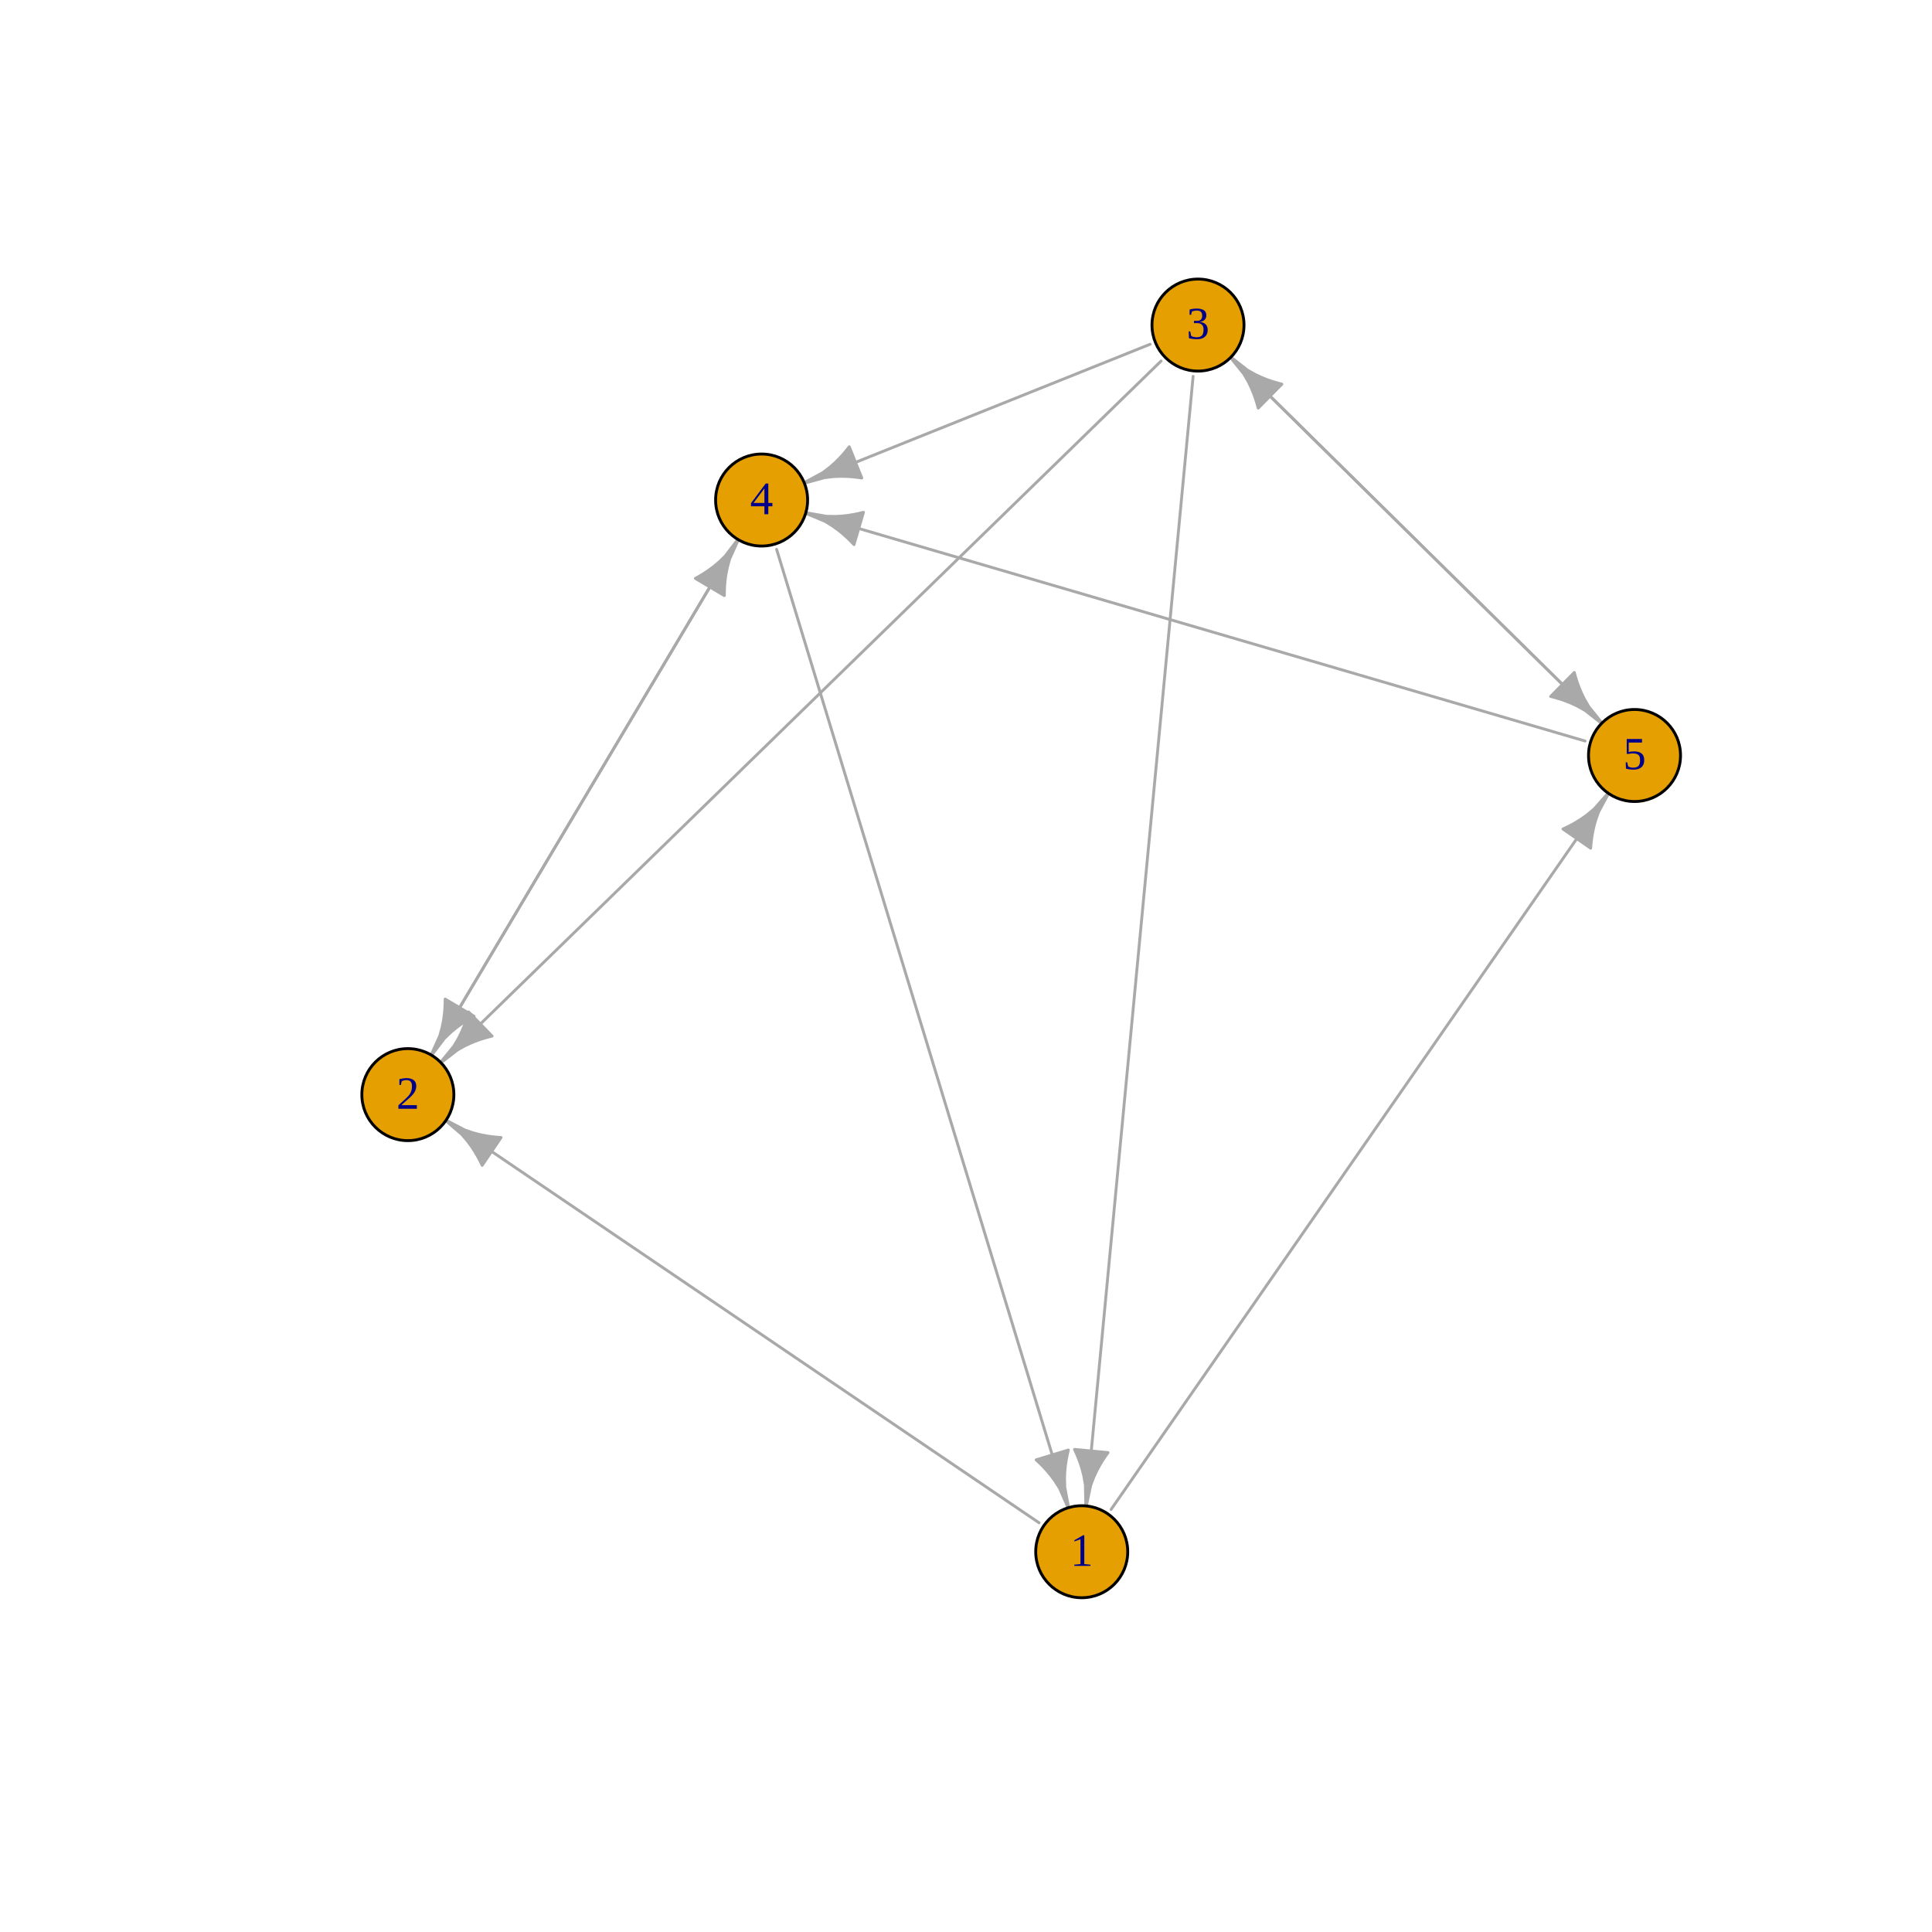
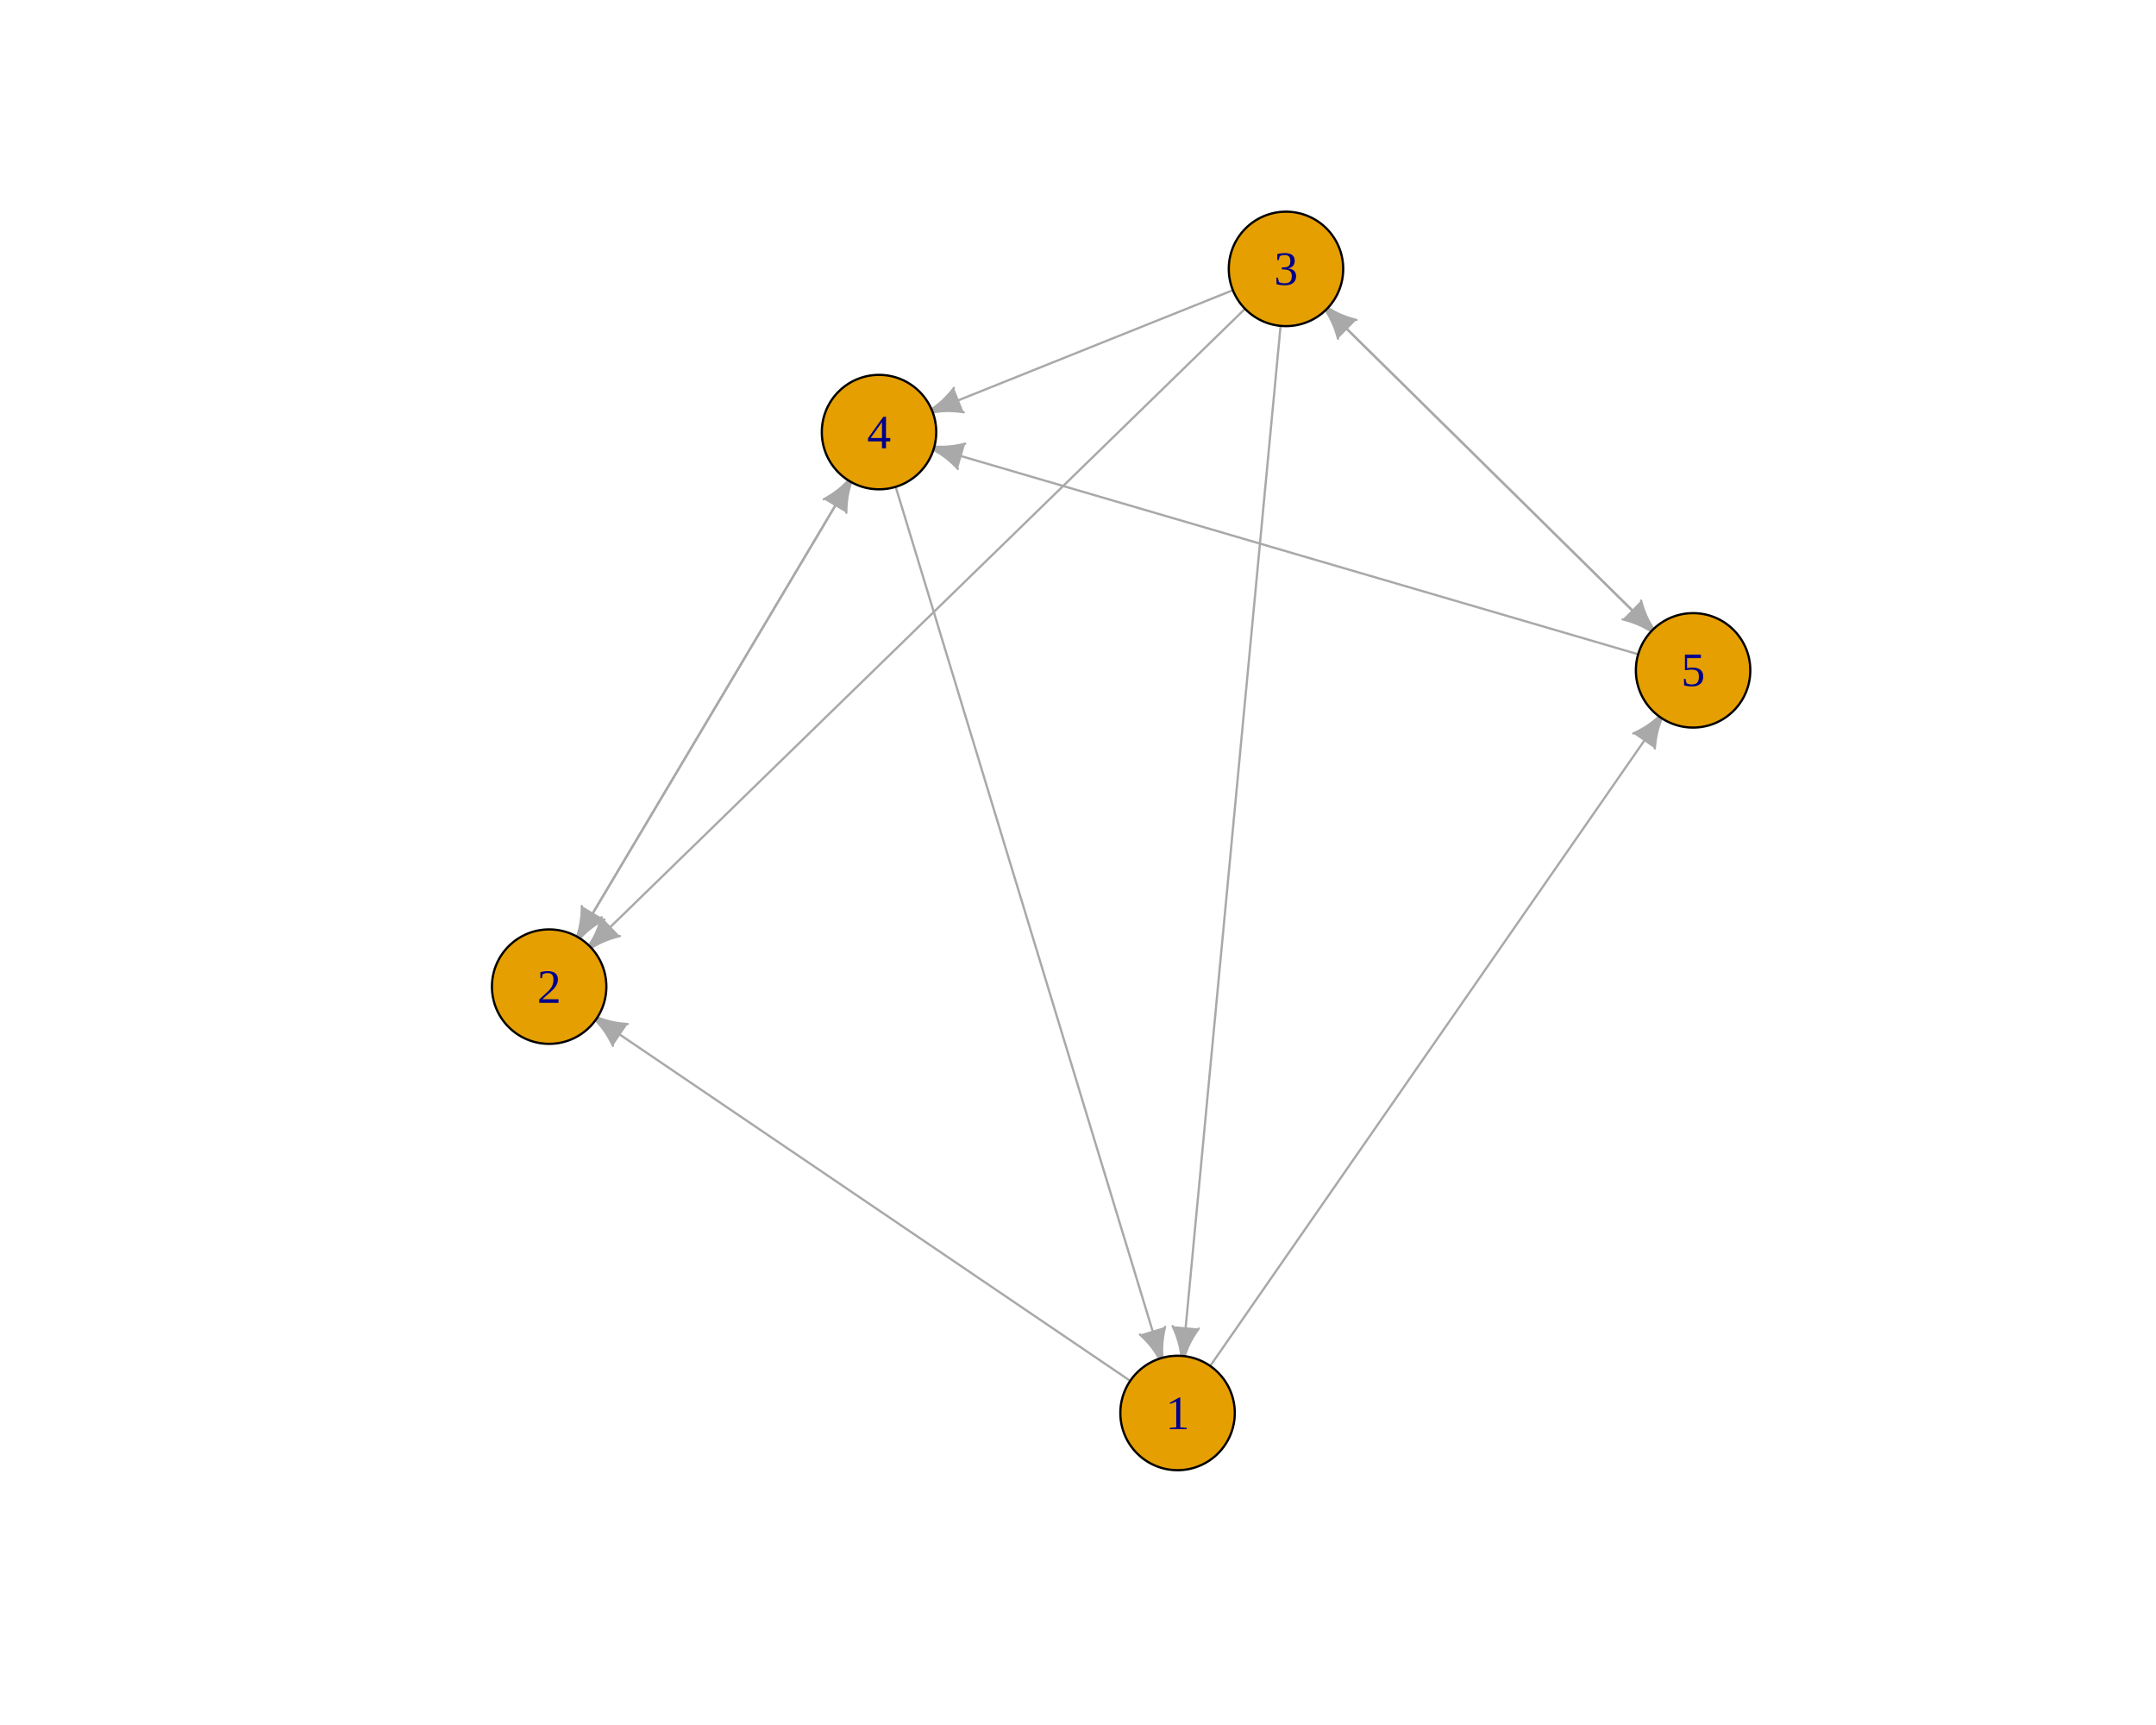
- <svg xmlns="http://www.w3.org/2000/svg" xmlns:xlink="http://www.w3.org/1999/xlink" width="504pt" height="504pt" viewBox="0 0 504 504" version="1.1">
+ <svg xmlns="http://www.w3.org/2000/svg" viewBox="0 0 720.00 576.00">
  <defs>
-     <g>
-       <symbol overflow="visible" id="glyph0-0">
-         <path style="stroke:none;" d="" />
-       </symbol>
-       <symbol overflow="visible" id="glyph0-1">
-         <path style="stroke:none;" d="M 3.672 -0.469 L 5.281 -0.312 L 5.281 0 L 1.062 0 L 1.062 -0.312 L 2.672 -0.469 L 2.672 -6.953 L 1.078 -6.375 L 1.078 -6.688 L 3.375 -8 L 3.672 -8 Z M 3.672 -0.469 " />
-       </symbol>
-       <symbol overflow="visible" id="glyph0-2">
-         <path style="stroke:none;" d="M 5.344 0 L 0.531 0 L 0.531 -0.906 L 1.625 -1.906 C 2.32 -2.508 2.832 -3 3.156 -3.375 C 3.488 -3.758 3.723 -4.148 3.859 -4.547 C 4.004 -4.953 4.078 -5.41 4.078 -5.922 C 4.078 -6.43 3.961 -6.816 3.734 -7.078 C 3.504 -7.348 3.129 -7.484 2.609 -7.484 C 2.398 -7.484 2.188 -7.453 1.969 -7.391 C 1.75 -7.336 1.555 -7.266 1.391 -7.172 L 1.172 -6.219 L 0.797 -6.219 L 0.797 -7.734 C 1.504 -7.91 2.109 -8 2.609 -8 C 3.461 -8 4.102 -7.82 4.531 -7.469 C 4.969 -7.113 5.188 -6.609 5.188 -5.953 C 5.188 -5.516 5.098 -5.098 4.922 -4.703 C 4.754 -4.316 4.492 -3.93 4.141 -3.547 C 3.797 -3.16 3.219 -2.625 2.406 -1.938 C 2.051 -1.633 1.68 -1.305 1.297 -0.953 L 5.344 -0.953 Z M 5.344 0 " />
-       </symbol>
-       <symbol overflow="visible" id="glyph0-3">
-         <path style="stroke:none;" d="M 5.531 -2.406 C 5.531 -1.656 5.285 -1.066 4.797 -0.641 C 4.316 -0.211 3.633 0 2.75 0 C 2.008 0 1.305 -0.086 0.641 -0.266 L 0.578 -2.031 L 0.969 -2.031 L 1.219 -0.859 C 1.375 -0.766 1.594 -0.68 1.875 -0.609 C 2.156 -0.547 2.414 -0.516 2.656 -0.516 C 3.27 -0.516 3.723 -0.664 4.016 -0.969 C 4.305 -1.27 4.453 -1.781 4.453 -2.5 C 4.453 -3.062 4.316 -3.484 4.047 -3.766 C 3.773 -4.055 3.359 -4.203 2.797 -4.203 L 1.953 -4.203 L 1.953 -4.797 L 2.797 -4.797 C 3.234 -4.797 3.555 -4.906 3.766 -5.125 C 3.984 -5.352 4.094 -5.691 4.094 -6.141 C 4.094 -6.609 3.977 -6.945 3.75 -7.156 C 3.52 -7.375 3.156 -7.484 2.656 -7.484 C 2.445 -7.484 2.227 -7.457 2 -7.406 C 1.781 -7.352 1.582 -7.289 1.406 -7.219 L 1.203 -6.375 L 0.812 -6.375 L 0.812 -7.734 C 1.195 -7.848 1.531 -7.922 1.812 -7.953 C 2.094 -7.984 2.375 -8 2.656 -8 C 4.332 -8 5.172 -7.414 5.172 -6.25 C 5.172 -5.75 5.02 -5.352 4.719 -5.062 C 4.426 -4.77 4.004 -4.586 3.453 -4.516 C 4.172 -4.43 4.695 -4.211 5.031 -3.859 C 5.363 -3.504 5.531 -3.02 5.531 -2.406 Z M 5.531 -2.406 " />
-       </symbol>
-       <symbol overflow="visible" id="glyph0-4">
-         <path style="stroke:none;" d="M 4.75 -2.062 L 4.75 0 L 3.734 0 L 3.734 -2.062 L 0.234 -2.062 L 0.234 -2.875 L 4.078 -8 L 4.75 -8 L 4.75 -2.938 L 5.812 -2.938 L 5.812 -2.062 Z M 3.734 -6.688 L 3.703 -6.688 L 0.891 -2.938 L 3.734 -2.938 Z M 3.734 -6.688 " />
-       </symbol>
-       <symbol overflow="visible" id="glyph0-5">
-         <path style="stroke:none;" d="M 2.844 -4.766 C 3.75 -4.766 4.422 -4.578 4.859 -4.203 C 5.305 -3.828 5.531 -3.254 5.531 -2.484 C 5.531 -1.68 5.289 -1.066 4.812 -0.641 C 4.332 -0.211 3.645 0 2.75 0 C 2.008 0 1.348 -0.086 0.766 -0.266 L 0.703 -1.922 L 1.078 -1.922 L 1.344 -0.844 C 1.52 -0.738 1.727 -0.656 1.969 -0.594 C 2.207 -0.539 2.438 -0.516 2.656 -0.516 C 3.27 -0.516 3.723 -0.66 4.016 -0.953 C 4.305 -1.242 4.453 -1.734 4.453 -2.422 C 4.453 -2.898 4.391 -3.266 4.266 -3.516 C 4.141 -3.766 3.941 -3.945 3.672 -4.062 C 3.398 -4.176 3.031 -4.234 2.562 -4.234 C 2.207 -4.234 1.863 -4.191 1.531 -4.109 L 0.969 -4.109 L 0.969 -8 L 4.953 -8 L 4.953 -7.062 L 1.484 -7.062 L 1.484 -4.609 C 1.91 -4.711 2.363 -4.766 2.844 -4.766 Z M 2.844 -4.766 " />
-       </symbol>
-     </g>
+     <style type="text/css">
+     line, polyline, path, rect, circle {
+       fill: none;
+       stroke: #000000;
+       stroke-linecap: round;
+       stroke-linejoin: round;
+       stroke-miterlimit: 10.00;
+     }
+   </style>
  </defs>
-   <g id="surface1">
-     <path style="fill:none;stroke-width:0.75;stroke-linecap:round;stroke-linejoin:round;stroke:rgb(66.275%,66.275%,66.275%);stroke-opacity:1;stroke-miterlimit:10;" d="M 271.066 397.254 L 270.984 397.199 L 270.461 396.844 L 269.148 395.953 L 266.836 394.387 L 263.461 392.098 L 259.105 389.141 L 253.977 385.664 L 248.348 381.844 L 242.496 377.875 L 236.668 373.922 L 231.031 370.098 L 225.703 366.484 L 220.723 363.105 L 216.094 359.965 L 211.781 357.039 L 207.738 354.297 L 203.898 351.691 L 200.195 349.18 L 196.566 346.719 L 194.094 345.043 L 190.504 342.605 L 186.871 340.141 L 183.137 337.609 L 179.238 334.965 L 175.113 332.164 L 170.699 329.172 L 165.953 325.953 L 160.844 322.488 L 155.391 318.789 L 149.652 314.895 L 143.754 310.895 L 137.887 306.914 L 132.312 303.133 L 127.305 299.734 L 123.137 296.906 L 119.98 294.766 L 117.891 293.348 L 116.77 292.586 L 116.371 292.316 L 116.332 292.289 " />
-     <path style="fill:none;stroke-width:0.75;stroke-linecap:round;stroke-linejoin:round;stroke:rgb(66.275%,66.275%,66.275%);stroke-opacity:1;stroke-miterlimit:10;" d="M 289.852 393.762 L 289.902 393.688 L 290.234 393.207 L 291.074 392.004 L 292.57 389.848 L 294.797 386.637 L 297.742 382.395 L 301.309 377.258 L 305.348 371.441 L 309.68 365.199 L 314.141 358.777 L 318.57 352.395 L 322.871 346.199 L 326.969 340.301 L 330.828 334.742 L 334.441 329.535 L 337.824 324.664 L 341.004 320.086 L 344.016 315.746 L 346.902 311.59 L 349.703 307.555 L 352.457 303.59 L 354.43 300.746 L 357.16 296.812 L 359.918 292.844 L 362.73 288.789 L 365.648 284.59 L 368.703 280.188 L 371.941 275.527 L 375.391 270.555 L 379.078 265.242 L 383.016 259.574 L 387.188 253.562 L 391.551 247.277 L 396.031 240.828 L 400.5 234.387 L 404.812 228.176 L 408.793 222.445 L 412.262 217.449 L 415.082 213.387 L 417.172 210.375 L 418.539 208.406 L 419.27 207.355 L 419.527 206.98 L 419.555 206.941 " />
-     <path style="fill:none;stroke-width:0.75;stroke-linecap:round;stroke-linejoin:round;stroke:rgb(66.275%,66.275%,66.275%);stroke-opacity:1;stroke-miterlimit:10;" d="M 113.273 274.004 L 113.324 273.91 L 113.68 273.32 L 114.547 271.859 L 116.051 269.328 L 118.203 265.711 L 120.906 261.172 L 123.984 255.992 L 127.254 250.5 L 130.543 244.977 L 133.719 239.637 L 136.707 234.613 L 139.48 229.949 L 142.039 225.648 L 144.41 221.664 L 146.633 217.93 L 148.746 214.371 L 150.801 210.922 L 152.664 207.793 L 154.684 204.398 L 156.734 200.949 L 158.852 197.387 L 161.086 193.633 L 163.477 189.617 L 166.059 185.277 L 168.859 180.57 L 171.879 175.496 L 175.086 170.105 L 178.402 164.527 L 181.699 158.984 L 184.809 153.758 L 187.535 149.18 L 189.711 145.523 L 191.234 142.957 L 192.121 141.469 L 192.484 140.859 L 192.543 140.758 " />
-     <path style="fill:none;stroke-width:0.75;stroke-linecap:round;stroke-linejoin:round;stroke:rgb(66.275%,66.275%,66.275%);stroke-opacity:1;stroke-miterlimit:10;" d="M 311.254 98.18 L 311.246 98.258 L 311.195 98.773 L 311.07 100.09 L 310.844 102.473 L 310.504 106.094 L 310.035 111 L 309.457 117.133 L 308.773 124.32 L 308.016 132.332 L 307.203 140.895 L 306.363 149.742 L 305.523 158.633 L 304.695 167.371 L 303.891 175.82 L 303.129 183.891 L 302.402 191.539 L 301.719 198.762 L 301.07 205.574 L 300.461 212.016 L 299.879 218.145 L 299.324 224.016 L 298.785 229.695 L 298.258 235.246 L 297.742 240.723 L 297.332 245.039 L 296.816 250.477 L 296.297 255.949 L 295.77 261.516 L 295.227 267.223 L 294.668 273.145 L 294.082 279.336 L 293.461 285.859 L 292.809 292.762 L 292.113 300.082 L 291.379 307.836 L 290.605 316.008 L 289.793 324.551 L 288.957 333.367 L 288.109 342.305 L 287.27 351.168 L 286.461 359.707 L 285.707 367.648 L 285.039 374.73 L 284.469 380.723 L 284.02 385.473 L 283.691 388.93 L 283.48 391.168 L 283.367 392.363 L 283.324 392.801 L 283.32 392.855 " />
-     <path style="fill:none;stroke-width:0.75;stroke-linecap:round;stroke-linejoin:round;stroke:rgb(66.275%,66.275%,66.275%);stroke-opacity:1;stroke-miterlimit:10;" d="M 302.891 94.176 L 302.832 94.234 L 302.441 94.617 L 301.449 95.586 L 299.656 97.328 L 296.961 99.957 L 293.344 103.477 L 288.883 107.82 L 283.734 112.836 L 278.09 118.336 L 272.156 124.113 L 266.129 129.98 L 260.172 135.785 L 254.402 141.402 L 248.895 146.77 L 243.688 151.84 L 238.789 156.613 L 234.184 161.098 L 229.84 165.328 L 225.719 169.34 L 221.773 173.184 L 217.953 176.902 L 214.219 180.543 L 210.52 184.148 L 209.289 185.344 L 205.605 188.93 L 201.895 192.547 L 198.113 196.23 L 194.215 200.023 L 190.16 203.977 L 185.891 208.133 L 181.371 212.531 L 176.566 217.215 L 171.453 222.195 L 166.027 227.477 L 160.324 233.035 L 154.395 238.809 L 148.348 244.699 L 142.324 250.566 L 136.508 256.23 L 131.109 261.488 L 126.328 266.145 L 122.336 270.031 L 119.25 273.039 L 117.086 275.145 L 115.777 276.422 L 115.164 277.02 L 115 277.176 L 114.996 277.18 " />
-     <path style="fill:none;stroke-width:0.75;stroke-linecap:round;stroke-linejoin:round;stroke:rgb(66.275%,66.275%,66.275%);stroke-opacity:1;stroke-miterlimit:10;" d="M 300.047 89.801 L 299.922 89.852 L 299.148 90.16 L 297.305 90.898 L 294.289 92.109 L 290.301 93.711 L 285.734 95.539 L 281.012 97.434 L 276.461 99.258 L 272.25 100.945 L 268.43 102.477 L 264.973 103.867 L 261.785 105.141 L 258.777 106.348 L 255.848 107.523 L 255.375 107.711 L 252.473 108.875 L 249.492 110.07 L 246.348 111.332 L 242.93 112.703 L 239.156 114.215 L 234.984 115.887 L 230.441 117.711 L 225.668 119.625 L 220.957 121.516 L 216.711 123.215 L 213.352 124.562 L 211.145 125.449 L 210.078 125.875 L 209.82 125.98 L 209.816 125.98 " />
-     <path style="fill:none;stroke-width:0.75;stroke-linecap:round;stroke-linejoin:round;stroke:rgb(66.275%,66.275%,66.275%);stroke-opacity:1;stroke-miterlimit:10;" d="M 322.09 94.234 L 322.172 94.316 L 322.691 94.828 L 323.965 96.082 L 326.137 98.227 L 329.184 101.23 L 332.914 104.906 L 337.055 108.988 L 341.324 113.203 L 345.508 117.328 L 349.461 121.223 L 353.121 124.832 L 356.477 128.141 L 359.57 131.191 L 362.449 134.031 L 365.188 136.73 L 367.844 139.348 L 369.633 141.109 L 372.25 143.695 L 374.918 146.324 L 377.691 149.059 L 380.633 151.961 L 383.812 155.094 L 387.277 158.508 L 391.047 162.227 L 395.109 166.23 L 399.375 170.438 L 403.684 174.688 L 407.797 178.742 L 411.426 182.32 L 414.316 185.172 L 416.309 187.133 L 417.41 188.223 L 417.812 188.617 L 417.855 188.66 " />
-     <path style="fill:none;stroke-width:0.75;stroke-linecap:round;stroke-linejoin:round;stroke:rgb(66.275%,66.275%,66.275%);stroke-opacity:1;stroke-miterlimit:10;" d="M 202.594 143.305 L 202.617 143.383 L 202.777 143.906 L 203.18 145.234 L 203.91 147.629 L 205.008 151.234 L 206.477 156.066 L 208.289 162.023 L 210.383 168.898 L 212.676 176.434 L 215.086 184.348 L 217.531 192.379 L 219.945 200.316 L 222.285 208 L 224.516 215.332 L 226.625 222.262 L 228.609 228.781 L 230.477 234.91 L 232.234 240.691 L 233.906 246.176 L 235.504 251.426 L 237.051 256.512 L 238.566 261.492 L 240.066 266.422 L 240.504 267.852 L 241.996 272.762 L 243.504 277.711 L 245.039 282.75 L 246.617 287.945 L 248.266 293.355 L 250 299.047 L 251.832 305.074 L 253.785 311.488 L 255.863 318.312 L 258.062 325.547 L 260.383 333.16 L 262.789 341.07 L 265.242 349.133 L 267.688 357.16 L 270.043 364.898 L 272.227 372.078 L 274.16 378.422 L 275.766 383.703 L 277.008 387.781 L 277.871 390.621 L 278.391 392.328 L 278.633 393.117 L 278.691 393.316 L 278.691 393.32 " />
-     <path style="fill:none;stroke-width:0.75;stroke-linecap:round;stroke-linejoin:round;stroke:rgb(66.275%,66.275%,66.275%);stroke-opacity:1;stroke-miterlimit:10;" d="M 191.809 141.996 L 191.754 142.086 L 191.402 142.68 L 190.531 144.141 L 189.027 146.672 L 186.875 150.289 L 184.172 154.828 L 181.094 160.004 L 177.824 165.5 L 174.539 171.023 L 171.363 176.363 L 168.371 181.387 L 165.598 186.047 L 163.039 190.352 L 160.668 194.336 L 158.445 198.07 L 156.332 201.625 L 154.277 205.078 L 152.418 208.207 L 150.398 211.602 L 148.348 215.047 L 146.227 218.613 L 143.992 222.363 L 141.605 226.379 L 139.02 230.723 L 136.223 235.43 L 133.203 240.504 L 129.996 245.895 L 126.676 251.469 L 123.379 257.016 L 120.27 262.238 L 117.543 266.82 L 115.371 270.477 L 113.844 273.043 L 112.957 274.531 L 112.594 275.141 L 112.535 275.242 " />
-     <path style="fill:none;stroke-width:0.75;stroke-linecap:round;stroke-linejoin:round;stroke:rgb(66.275%,66.275%,66.275%);stroke-opacity:1;stroke-miterlimit:10;" d="M 416.828 187.648 L 416.75 187.57 L 416.23 187.055 L 414.957 185.801 L 412.781 183.656 L 409.738 180.656 L 406.008 176.977 L 401.867 172.895 L 397.594 168.684 L 393.41 164.559 L 389.457 160.66 L 385.801 157.055 L 382.441 153.742 L 379.352 150.695 L 376.469 147.855 L 373.734 145.156 L 371.078 142.535 L 369.289 140.773 L 366.668 138.191 L 364 135.559 L 361.23 132.828 L 358.285 129.926 L 355.109 126.789 L 351.645 123.375 L 347.875 119.656 L 343.812 115.652 L 339.547 111.445 L 335.234 107.199 L 331.125 103.145 L 327.492 99.562 L 324.602 96.715 L 322.613 94.75 L 321.508 93.664 L 321.105 93.266 L 321.066 93.227 " />
-     <path style="fill:none;stroke-width:0.75;stroke-linecap:round;stroke-linejoin:round;stroke:rgb(66.275%,66.275%,66.275%);stroke-opacity:1;stroke-miterlimit:10;" d="M 413.5 193.309 L 413.414 193.285 L 412.836 193.113 L 411.387 192.691 L 408.809 191.938 L 404.996 190.82 L 399.996 189.359 L 394.004 187.605 L 387.285 185.637 L 380.16 183.551 L 372.91 181.434 L 365.777 179.344 L 358.922 177.34 L 352.441 175.441 L 346.371 173.664 L 340.703 172.008 L 335.402 170.457 L 330.41 168.996 L 325.656 167.602 L 321.07 166.262 L 316.582 164.949 L 312.309 163.699 L 307.875 162.402 L 303.398 161.09 L 298.812 159.746 L 294.051 158.355 L 289.043 156.891 L 283.723 155.332 L 278.031 153.668 L 271.93 151.883 L 265.414 149.973 L 258.52 147.957 L 251.34 145.855 L 244.043 143.723 L 236.863 141.621 L 230.086 139.637 L 224.023 137.863 L 218.953 136.379 L 215.066 135.242 L 212.422 134.469 L 210.914 134.027 L 210.301 133.848 L 210.195 133.816 " />
-     <path style="fill-rule:nonzero;fill:rgb(66.275%,66.275%,66.275%);fill-opacity:1;stroke-width:0.75;stroke-linecap:round;stroke-linejoin:round;stroke:rgb(66.275%,66.275%,66.275%);stroke-opacity:1;stroke-miterlimit:10;" d="M 130.715 296.738 L 129.484 296.652 L 128.176 296.508 L 126.766 296.297 L 125.211 295.992 L 123.434 295.531 L 121.223 294.773 L 116.371 292.23 L 116.289 292.352 L 120.449 295.914 L 121.969 297.691 L 123.051 299.176 L 123.914 300.504 L 124.629 301.734 L 125.246 302.898 L 125.781 304.008 Z M 130.715 296.738 " />
-     <path style="fill-rule:nonzero;fill:rgb(66.275%,66.275%,66.275%);fill-opacity:1;stroke-width:0.75;stroke-linecap:round;stroke-linejoin:round;stroke:rgb(66.275%,66.275%,66.275%);stroke-opacity:1;stroke-miterlimit:10;" d="M 414.953 221.273 L 415.055 220.047 L 415.211 218.738 L 415.434 217.332 L 415.762 215.781 L 416.238 214.008 L 417.02 211.805 L 419.617 206.984 L 419.496 206.902 L 415.887 211.02 L 414.094 212.52 L 412.602 213.59 L 411.262 214.434 L 410.023 215.137 L 408.852 215.738 L 407.734 216.266 Z M 414.953 221.273 " />
-     <path style="fill-rule:nonzero;fill:rgb(66.275%,66.275%,66.275%);fill-opacity:1;stroke-width:0.75;stroke-linecap:round;stroke-linejoin:round;stroke:rgb(66.275%,66.275%,66.275%);stroke-opacity:1;stroke-miterlimit:10;" d="M 188.957 155.379 L 188.973 154.145 L 189.035 152.832 L 189.16 151.414 L 189.375 149.844 L 189.73 148.043 L 190.352 145.789 L 192.605 140.797 L 192.48 140.723 L 189.168 145.082 L 187.484 146.707 L 186.07 147.875 L 184.793 148.816 L 183.605 149.602 L 182.484 150.285 L 181.406 150.887 Z M 188.957 155.379 " />
-     <path style="fill-rule:nonzero;fill:rgb(66.275%,66.275%,66.275%);fill-opacity:1;stroke-width:0.75;stroke-linecap:round;stroke-linejoin:round;stroke:rgb(66.275%,66.275%,66.275%);stroke-opacity:1;stroke-miterlimit:10;" d="M 280.305 378.102 L 280.82 379.227 L 281.324 380.441 L 281.816 381.777 L 282.293 383.285 L 282.746 385.066 L 283.148 387.371 L 283.25 392.848 L 283.391 392.859 L 284.52 387.5 L 285.348 385.312 L 286.125 383.648 L 286.875 382.258 L 287.613 381.035 L 288.336 379.938 L 289.051 378.934 Z M 280.305 378.102 " />
-     <path style="fill-rule:nonzero;fill:rgb(66.275%,66.275%,66.275%);fill-opacity:1;stroke-width:0.75;stroke-linecap:round;stroke-linejoin:round;stroke:rgb(66.275%,66.275%,66.275%);stroke-opacity:1;stroke-miterlimit:10;" d="M 122.246 263.988 L 121.914 265.176 L 121.512 266.426 L 121.023 267.766 L 120.406 269.227 L 119.598 270.875 L 118.414 272.891 L 114.945 277.129 L 115.047 277.234 L 119.375 273.879 L 121.422 272.746 L 123.09 271.98 L 124.566 271.406 L 125.918 270.953 L 127.18 270.582 L 128.375 270.281 Z M 122.246 263.988 " />
-     <path style="fill-rule:nonzero;fill:rgb(66.275%,66.275%,66.275%);fill-opacity:1;stroke-width:0.75;stroke-linecap:round;stroke-linejoin:round;stroke:rgb(66.275%,66.275%,66.275%);stroke-opacity:1;stroke-miterlimit:10;" d="M 221.547 116.543 L 220.785 117.516 L 219.938 118.52 L 218.977 119.57 L 217.852 120.688 L 216.477 121.902 L 214.613 123.316 L 209.789 125.914 L 209.844 126.047 L 215.125 124.594 L 217.449 124.328 L 219.281 124.258 L 220.867 124.285 L 222.289 124.383 L 223.598 124.523 L 224.816 124.699 Z M 221.547 116.543 " />
-     <path style="fill-rule:nonzero;fill:rgb(66.275%,66.275%,66.275%);fill-opacity:1;stroke-width:0.75;stroke-linecap:round;stroke-linejoin:round;stroke:rgb(66.275%,66.275%,66.275%);stroke-opacity:1;stroke-miterlimit:10;" d="M 404.516 181.676 L 405.711 181.988 L 406.973 182.363 L 408.32 182.824 L 409.793 183.41 L 411.457 184.184 L 413.496 185.328 L 417.805 188.711 L 417.906 188.609 L 414.465 184.348 L 413.293 182.324 L 412.492 180.672 L 411.887 179.207 L 411.406 177.867 L 411.012 176.609 L 410.684 175.422 Z M 404.516 181.676 " />
-     <path style="fill-rule:nonzero;fill:rgb(66.275%,66.275%,66.275%);fill-opacity:1;stroke-width:0.75;stroke-linecap:round;stroke-linejoin:round;stroke:rgb(66.275%,66.275%,66.275%);stroke-opacity:1;stroke-miterlimit:10;" d="M 270.297 380.824 L 271.199 381.664 L 272.129 382.598 L 273.094 383.645 L 274.109 384.863 L 275.203 386.336 L 276.449 388.312 L 278.625 393.34 L 278.762 393.301 L 277.766 387.914 L 277.703 385.574 L 277.789 383.742 L 277.953 382.168 L 278.172 380.758 L 278.422 379.465 L 278.703 378.266 Z M 270.297 380.824 " />
-     <path style="fill-rule:nonzero;fill:rgb(66.275%,66.275%,66.275%);fill-opacity:1;stroke-width:0.75;stroke-linecap:round;stroke-linejoin:round;stroke:rgb(66.275%,66.275%,66.275%);stroke-opacity:1;stroke-miterlimit:10;" d="M 116.125 260.621 L 116.109 261.852 L 116.043 263.168 L 115.918 264.586 L 115.703 266.156 L 115.348 267.957 L 114.727 270.211 L 112.473 275.203 L 112.598 275.277 L 115.91 270.914 L 117.594 269.293 L 119.008 268.121 L 120.285 267.184 L 121.473 266.395 L 122.598 265.715 L 123.672 265.109 Z M 116.125 260.621 " />
-     <path style="fill-rule:nonzero;fill:rgb(66.275%,66.275%,66.275%);fill-opacity:1;stroke-width:0.75;stroke-linecap:round;stroke-linejoin:round;stroke:rgb(66.275%,66.275%,66.275%);stroke-opacity:1;stroke-miterlimit:10;" d="M 334.402 100.207 L 333.207 99.898 L 331.949 99.52 L 330.602 99.059 L 329.129 98.473 L 327.465 97.699 L 325.426 96.555 L 321.117 93.176 L 321.016 93.277 L 324.457 97.539 L 325.629 99.559 L 326.426 101.215 L 327.031 102.676 L 327.516 104.02 L 327.906 105.273 L 328.234 106.465 Z M 334.402 100.207 " />
-     <path style="fill-rule:nonzero;fill:rgb(66.275%,66.275%,66.275%);fill-opacity:1;stroke-width:0.75;stroke-linecap:round;stroke-linejoin:round;stroke:rgb(66.275%,66.275%,66.275%);stroke-opacity:1;stroke-miterlimit:10;" d="M 225.25 133.645 L 224.051 133.938 L 222.762 134.203 L 221.355 134.434 L 219.785 134.617 L 217.949 134.723 L 215.613 134.684 L 210.215 133.746 L 210.176 133.887 L 215.227 136.008 L 217.215 137.23 L 218.703 138.309 L 219.93 139.312 L 220.988 140.266 L 221.93 141.184 L 222.781 142.074 Z M 225.25 133.645 " />
-     <path style="fill-rule:nonzero;fill:rgb(90.196%,62.353%,0%);fill-opacity:1;stroke-width:0.75;stroke-linecap:round;stroke-linejoin:round;stroke:rgb(0%,0%,0%);stroke-opacity:1;stroke-miterlimit:10;" d="M 294.188 404.801 C 294.188 411.426 288.816 416.801 282.188 416.801 C 275.559 416.801 270.188 411.426 270.188 404.801 C 270.188 398.172 275.559 392.801 282.188 392.801 C 288.816 392.801 294.188 398.172 294.188 404.801 " />
-     <path style="fill-rule:nonzero;fill:rgb(90.196%,62.353%,0%);fill-opacity:1;stroke-width:0.75;stroke-linecap:round;stroke-linejoin:round;stroke:rgb(0%,0%,0%);stroke-opacity:1;stroke-miterlimit:10;" d="M 118.398 285.555 C 118.398 292.18 113.027 297.555 106.398 297.555 C 99.773 297.555 94.398 292.18 94.398 285.555 C 94.398 278.926 99.773 273.555 106.398 273.555 C 113.027 273.555 118.398 278.926 118.398 285.555 " />
-     <path style="fill-rule:nonzero;fill:rgb(90.196%,62.353%,0%);fill-opacity:1;stroke-width:0.75;stroke-linecap:round;stroke-linejoin:round;stroke:rgb(0%,0%,0%);stroke-opacity:1;stroke-miterlimit:10;" d="M 324.52 84.801 C 324.52 91.426 319.148 96.801 312.52 96.801 C 305.895 96.801 300.52 91.426 300.52 84.801 C 300.52 78.172 305.895 72.801 312.52 72.801 C 319.148 72.801 324.52 78.172 324.52 84.801 " />
-     <path style="fill-rule:nonzero;fill:rgb(90.196%,62.353%,0%);fill-opacity:1;stroke-width:0.75;stroke-linecap:round;stroke-linejoin:round;stroke:rgb(0%,0%,0%);stroke-opacity:1;stroke-miterlimit:10;" d="M 210.68 130.445 C 210.68 137.074 205.305 142.445 198.68 142.445 C 192.051 142.445 186.68 137.074 186.68 130.445 C 186.68 123.82 192.051 118.445 198.68 118.445 C 205.305 118.445 210.68 123.82 210.68 130.445 " />
-     <path style="fill-rule:nonzero;fill:rgb(90.196%,62.353%,0%);fill-opacity:1;stroke-width:0.75;stroke-linecap:round;stroke-linejoin:round;stroke:rgb(0%,0%,0%);stroke-opacity:1;stroke-miterlimit:10;" d="M 438.398 197.086 C 438.398 203.711 433.027 209.086 426.398 209.086 C 419.773 209.086 414.398 203.711 414.398 197.086 C 414.398 190.457 419.773 185.086 426.398 185.086 C 433.027 185.086 438.398 190.457 438.398 197.086 " />
-     <g style="fill:rgb(0%,0%,54.51%);fill-opacity:1;">
-       <use xlink:href="#glyph0-1" x="279.188" y="408.494" />
-     </g>
-     <g style="fill:rgb(0%,0%,54.51%);fill-opacity:1;">
-       <use xlink:href="#glyph0-2" x="103.398" y="289.248" />
-     </g>
-     <g style="fill:rgb(0%,0%,54.51%);fill-opacity:1;">
-       <use xlink:href="#glyph0-3" x="309.52" y="88.494" />
-     </g>
-     <g style="fill:rgb(0%,0%,54.51%);fill-opacity:1;">
-       <use xlink:href="#glyph0-4" x="195.68" y="134.139" />
-     </g>
-     <g style="fill:rgb(0%,0%,54.51%);fill-opacity:1;">
-       <use xlink:href="#glyph0-5" x="423.398" y="200.779" />
-     </g>
+   <rect width="100%" height="100%" style="stroke: none; fill: none;" />
+   <defs>
+     <clipPath id="cp1">
+       <rect x="59.04" y="59.04" width="630.72" height="443.52" />
+     </clipPath>
+   </defs>
+   <polyline points="380.20,462.96 380.13,462.91 379.64,462.58 378.42,461.75 376.23,460.27 372.99,458.06 368.70,455.16 363.53,451.65 357.68,447.68 351.43,443.44 345.01,439.09 338.65,434.77 332.49,430.59 326.63,426.62 321.12,422.88 315.97,419.38 311.14,416.11 306.61,413.04 302.31,410.12 298.18,407.32 294.17,404.60 290.21,401.91 288.12,400.49 284.19,397.83 280.23,395.14 276.18,392.39 271.98,389.54 267.57,386.55 262.90,383.39 257.92,380.01 252.59,376.39 246.90,372.53 240.87,368.44 234.58,364.17 228.13,359.80 221.71,355.44 215.55,351.26 209.90,347.44 205.03,344.13 201.12,341.48 198.27,339.55 196.47,338.32 195.55,337.70 195.27,337.51 195.25,337.49 " style="stroke-width: 0.75; stroke: #A9A9A9;" clip-path="url(#cp1)" />
+   <polyline points="402.24,458.86 402.28,458.79 402.59,458.35 403.37,457.23 404.78,455.20 406.91,452.14 409.77,448.02 413.31,442.92 417.41,437.00 421.94,430.48 426.72,423.59 431.60,416.56 436.45,409.58 441.17,402.79 445.69,396.28 449.97,390.11 454.01,384.29 457.81,378.82 461.39,373.66 464.79,368.77 468.03,364.10 471.15,359.59 474.20,355.20 477.21,350.87 479.46,347.63 482.45,343.33 485.46,339.00 488.52,334.59 491.67,330.05 494.94,325.33 498.38,320.38 502.02,315.14 505.88,309.57 509.99,303.66 514.34,297.39 518.93,290.78 523.70,283.91 528.59,276.87 533.49,269.81 538.26,262.94 542.74,256.48 546.78,250.67 550.22,245.71 552.97,241.76 554.97,238.87 556.27,237.00 556.96,236.00 557.21,235.64 557.24,235.60 " style="stroke-width: 0.75; stroke: #A9A9A9;" clip-path="url(#cp1)" />
+   <polyline points="191.45,315.90 191.50,315.82 191.83,315.27 192.64,313.90 194.07,311.50 196.16,307.99 198.85,303.46 202.02,298.14 205.49,292.31 209.09,286.26 212.67,280.23 216.13,274.42 219.40,268.93 222.45,263.80 225.29,259.03 227.93,254.59 230.41,250.43 232.76,246.47 235.04,242.65 237.26,238.90 238.60,236.66 240.81,232.95 243.04,229.19 245.34,225.33 247.74,221.29 250.28,217.02 253.00,212.45 255.93,207.53 259.07,202.24 262.44,196.59 265.97,190.65 269.60,184.54 273.21,178.49 276.62,172.74 279.68,167.61 282.21,163.36 284.10,160.17 285.34,158.09 285.99,156.99 286.21,156.63 286.23,156.60 " style="stroke-width: 0.75; stroke: #A9A9A9;" clip-path="url(#cp1)" />
+   <polyline points="427.97,105.49 427.96,105.56 427.92,106.04 427.80,107.26 427.59,109.49 427.27,112.91 426.82,117.62 426.25,123.60 425.58,130.75 424.80,138.88 423.96,147.78 423.07,157.20 422.15,166.87 421.23,176.60 420.32,186.19 419.44,195.52 418.59,204.48 417.78,213.04 417.01,221.16 416.28,228.87 415.58,236.17 414.92,243.13 414.29,249.77 413.69,256.17 413.10,262.38 412.52,268.46 411.95,274.45 411.39,280.41 411.33,281.04 410.77,286.98 410.20,292.96 409.63,299.01 409.04,305.20 408.44,311.58 407.81,318.20 407.15,325.12 406.46,332.39 405.74,340.06 404.97,348.15 404.16,356.67 403.31,365.61 402.43,374.92 401.52,384.52 400.60,394.28 399.67,404.02 398.77,413.52 397.92,422.56 397.13,430.87 396.43,438.22 395.84,444.43 395.37,449.37 395.03,453.02 394.80,455.46 394.67,456.84 394.61,457.43 394.60,457.55 394.60,457.55 " style="stroke-width: 0.75; stroke: #A9A9A9;" clip-path="url(#cp1)" />
+   <polyline points="418.16,100.79 418.11,100.85 417.75,101.20 416.82,102.10 415.14,103.73 412.58,106.23 409.10,109.62 404.71,113.89 399.54,118.93 393.74,124.58 387.49,130.67 380.98,137.01 374.39,143.43 367.86,149.79 361.51,155.97 355.42,161.91 349.61,167.56 344.12,172.91 338.93,177.97 334.02,182.75 329.36,187.29 324.90,191.62 320.62,195.80 316.45,199.86 312.37,203.83 308.32,207.77 306.25,209.79 302.23,213.71 298.18,217.66 294.06,221.66 289.85,225.77 285.49,230.02 280.94,234.45 276.15,239.10 271.11,244.02 265.76,249.23 260.11,254.73 254.14,260.54 247.90,266.62 241.44,272.92 234.84,279.35 228.23,285.78 221.78,292.06 215.67,298.01 210.09,303.45 205.22,308.19 201.19,312.12 198.08,315.15 195.89,317.28 194.54,318.60 193.87,319.25 193.67,319.45 193.65,319.46 " style="stroke-width: 0.75; stroke: #A9A9A9;" clip-path="url(#cp1)" />
+   <polyline points="414.83,95.66 414.71,95.70 413.99,95.99 412.25,96.69 409.33,97.86 405.32,99.47 400.56,101.38 395.43,103.44 390.29,105.50 385.39,107.46 380.85,109.28 376.71,110.94 372.93,112.46 369.42,113.86 366.11,115.19 362.89,116.48 361.28,117.13 358.11,118.40 354.86,119.70 351.47,121.06 347.83,122.52 343.87,124.11 339.51,125.86 334.76,127.76 329.68,129.80 324.44,131.90 319.35,133.94 314.79,135.77 311.14,137.23 308.65,138.23 307.32,138.77 306.88,138.94 306.85,138.95 " style="stroke-width: 0.75; stroke: #A9A9A9;" clip-path="url(#cp1)" />
+   <polyline points="440.68,100.86 440.76,100.93 441.24,101.41 442.43,102.59 444.51,104.63 447.49,107.57 451.26,111.29 455.58,115.55 460.20,120.10 464.87,124.71 469.41,129.18 473.71,133.42 477.71,137.36 481.40,141.01 484.83,144.39 488.03,147.54 491.07,150.54 494.00,153.43 496.89,156.27 497.60,156.98 500.47,159.81 503.38,162.68 506.38,165.63 509.53,168.74 512.90,172.07 516.54,175.65 520.47,179.53 524.71,183.71 529.22,188.16 533.91,192.78 538.61,197.42 543.10,201.84 547.11,205.80 550.41,209.04 552.82,211.42 554.32,212.90 555.02,213.60 555.20,213.78 555.21,213.78 " style="stroke-width: 0.75; stroke: #A9A9A9;" clip-path="url(#cp1)" />
+   <polyline points="298.15,159.37 298.17,159.44 298.32,159.92 298.69,161.16 299.37,163.41 300.42,166.83 301.84,171.49 303.62,177.34 305.72,184.25 308.08,192.00 310.62,200.34 313.26,209.02 315.93,217.81 318.58,226.50 321.15,234.96 323.62,243.08 325.98,250.80 328.20,258.11 330.30,265.02 332.29,271.55 334.18,277.75 335.98,283.68 337.72,289.39 339.41,294.93 341.07,300.38 342.71,305.77 343.47,308.28 345.10,313.64 346.75,319.04 348.42,324.53 350.13,330.15 351.90,335.96 353.75,342.03 355.69,348.41 357.74,355.14 359.91,362.27 362.20,369.82 364.62,377.77 367.16,386.10 369.79,394.73 372.46,403.53 375.14,412.33 377.76,420.92 380.23,429.05 382.49,436.46 384.45,442.92 386.08,448.25 387.32,452.35 388.20,455.22 388.73,456.98 389.00,457.84 389.07,458.09 389.08,458.10 " style="stroke-width: 0.75; stroke: #A9A9A9;" clip-path="url(#cp1)" />
+   <polyline points="285.49,157.83 285.44,157.92 285.12,158.46 284.31,159.83 282.87,162.24 280.78,165.75 278.09,170.27 274.93,175.60 271.46,181.43 267.86,187.48 264.27,193.50 260.81,199.32 257.55,204.81 254.49,209.94 251.66,214.71 249.02,219.14 246.54,223.31 244.18,227.27 241.91,231.09 239.68,234.84 238.35,237.07 236.14,240.79 233.91,244.55 231.61,248.41 229.21,252.44 226.67,256.71 223.95,261.28 221.02,266.20 217.87,271.50 214.51,277.15 210.97,283.09 207.34,289.19 203.74,295.25 200.32,300.99 197.27,306.13 194.74,310.38 192.84,313.57 191.60,315.65 190.95,316.74 190.73,317.11 190.72,317.14 " style="stroke-width: 0.75; stroke: #A9A9A9;" clip-path="url(#cp1)" />
+   <polyline points="554.18,212.77 554.11,212.69 553.62,212.22 552.43,211.04 550.35,208.99 547.37,206.05 543.61,202.34 539.29,198.08 534.67,193.53 530.00,188.92 525.46,184.45 521.16,180.21 517.16,176.26 513.46,172.62 510.04,169.24 506.84,166.09 503.80,163.09 500.87,160.20 497.98,157.35 497.26,156.65 494.40,153.82 491.49,150.95 488.49,148.00 485.33,144.88 481.96,141.56 478.33,137.98 474.40,134.10 470.15,129.92 465.64,125.47 460.95,120.85 456.25,116.21 451.76,111.79 447.75,107.83 444.46,104.58 442.05,102.21 440.55,100.73 439.84,100.03 439.66,99.85 439.66,99.85 " style="stroke-width: 0.75; stroke: #A9A9A9;" clip-path="url(#cp1)" />
+   <polyline points="550.28,219.41 550.20,219.39 549.66,219.23 548.31,218.83 545.88,218.12 542.24,217.06 537.36,215.63 531.37,213.88 524.49,211.86 516.99,209.67 509.14,207.37 501.22,205.05 493.42,202.77 485.89,200.57 478.74,198.47 471.99,196.50 465.65,194.64 459.70,192.90 454.08,191.26 448.74,189.70 443.61,188.19 438.63,186.74 433.73,185.31 429.25,183.99 424.40,182.58 419.52,181.14 414.53,179.69 409.39,178.18 404.03,176.61 398.39,174.96 392.40,173.21 386.02,171.34 379.22,169.35 372.02,167.25 364.44,165.03 356.60,162.73 348.62,160.40 340.74,158.09 333.20,155.88 326.29,153.86 320.28,152.10 315.39,150.67 311.73,149.60 309.29,148.89 307.93,148.49 307.39,148.33 307.30,148.31 307.30,148.31 " style="stroke-width: 0.75; stroke: #A9A9A9;" clip-path="url(#cp1)" />
+   <polyline points="209.63,341.94 208.40,341.85 207.09,341.71 205.68,341.50 204.13,341.19 202.35,340.73 200.14,339.98 195.29,337.43 195.21,337.55 199.36,341.12 200.88,342.90 201.97,344.38 202.83,345.71 203.55,346.94 204.16,348.10 204.70,349.21 " style="stroke-width: 0.75; stroke: #A9A9A9; fill: #A9A9A9;" clip-path="url(#cp1)" />
+   <polyline points="552.63,249.94 552.74,248.71 552.89,247.40 553.12,246.00 553.44,244.45 553.92,242.67 554.70,240.47 557.30,235.65 557.18,235.56 553.57,239.68 551.78,241.18 550.28,242.25 548.94,243.10 547.70,243.80 546.53,244.40 545.42,244.93 " style="stroke-width: 0.75; stroke: #A9A9A9; fill: #A9A9A9;" clip-path="url(#cp1)" />
+   <polyline points="282.64,171.22 282.66,169.98 282.72,168.67 282.85,167.25 283.06,165.68 283.42,163.88 284.04,161.63 286.29,156.63 286.17,156.56 282.86,160.92 281.17,162.54 279.76,163.71 278.48,164.65 277.29,165.44 276.17,166.12 275.09,166.73 " style="stroke-width: 0.75; stroke: #A9A9A9; fill: #A9A9A9;" clip-path="url(#cp1)" />
+   <polyline points="391.59,442.80 392.10,443.92 392.60,445.13 393.10,446.47 393.57,447.98 394.02,449.76 394.43,452.06 394.53,457.54 394.67,457.55 395.80,452.19 396.63,450.01 397.40,448.34 398.16,446.95 398.89,445.73 399.61,444.63 400.33,443.62 " style="stroke-width: 0.75; stroke: #A9A9A9; fill: #A9A9A9;" clip-path="url(#cp1)" />
+   <polyline points="200.91,306.26 200.57,307.45 200.17,308.70 199.68,310.04 199.07,311.50 198.26,313.15 197.07,315.17 193.60,319.40 193.70,319.51 198.03,316.15 200.08,315.02 201.75,314.26 203.23,313.68 204.58,313.23 205.84,312.86 207.03,312.56 " style="stroke-width: 0.75; stroke: #A9A9A9; fill: #A9A9A9;" clip-path="url(#cp1)" />
+   <polyline points="318.58,129.52 317.82,130.49 316.97,131.49 316.01,132.54 314.89,133.66 313.51,134.88 311.65,136.29 306.82,138.89 306.88,139.02 312.16,137.57 314.48,137.30 316.32,137.23 317.90,137.26 319.32,137.35 320.63,137.49 321.85,137.67 " style="stroke-width: 0.75; stroke: #A9A9A9; fill: #A9A9A9;" clip-path="url(#cp1)" />
+   <polyline points="541.87,206.80 543.06,207.11 544.32,207.48 545.67,207.95 547.14,208.53 548.81,209.31 550.85,210.45 555.16,213.83 555.26,213.73 551.82,209.47 550.64,207.44 549.84,205.79 549.24,204.33 548.76,202.99 548.36,201.73 548.04,200.54 " style="stroke-width: 0.75; stroke: #A9A9A9; fill: #A9A9A9;" clip-path="url(#cp1)" />
+   <polyline points="380.68,445.61 381.58,446.45 382.51,447.38 383.48,448.43 384.49,449.64 385.58,451.12 386.83,453.10 389.01,458.12 389.14,458.08 388.15,452.70 388.08,450.36 388.17,448.52 388.34,446.95 388.55,445.54 388.80,444.25 389.08,443.05 " style="stroke-width: 0.75; stroke: #A9A9A9; fill: #A9A9A9;" clip-path="url(#cp1)" />
+   <polyline points="194.30,302.52 194.29,303.75 194.23,305.07 194.10,306.49 193.88,308.06 193.53,309.86 192.91,312.11 190.65,317.10 190.78,317.18 194.09,312.82 195.77,311.19 197.19,310.02 198.47,309.08 199.65,308.30 200.78,307.61 201.85,307.01 " style="stroke-width: 0.75; stroke: #A9A9A9; fill: #A9A9A9;" clip-path="url(#cp1)" />
+   <polyline points="453.00,106.83 451.80,106.52 450.54,106.15 449.19,105.68 447.72,105.10 446.06,104.32 444.02,103.18 439.71,99.80 439.61,99.90 443.05,104.16 444.22,106.18 445.02,107.84 445.63,109.30 446.11,110.64 446.50,111.90 446.83,113.09 " style="stroke-width: 0.75; stroke: #A9A9A9; fill: #A9A9A9;" clip-path="url(#cp1)" />
+   <polyline points="322.36,148.14 321.16,148.43 319.87,148.70 318.46,148.93 316.89,149.11 315.06,149.22 312.72,149.17 307.32,148.24 307.28,148.38 312.33,150.50 314.32,151.72 315.81,152.80 317.04,153.80 318.10,154.76 319.04,155.67 319.89,156.57 " style="stroke-width: 0.75; stroke: #A9A9A9; fill: #A9A9A9;" clip-path="url(#cp1)" />
+   <circle cx="393.25" cy="471.81" r="14.33pt" style="stroke-width: 0.75; fill: #E69F00;" clip-path="url(#cp1)" />
+   <circle cx="183.39" cy="329.45" r="14.33pt" style="stroke-width: 0.75; fill: #E69F00;" clip-path="url(#cp1)" />
+   <circle cx="429.46" cy="89.79" r="14.33pt" style="stroke-width: 0.75; fill: #E69F00;" clip-path="url(#cp1)" />
+   <circle cx="293.55" cy="144.28" r="14.33pt" style="stroke-width: 0.75; fill: #E69F00;" clip-path="url(#cp1)" />
+   <circle cx="565.41" cy="223.84" r="14.33pt" style="stroke-width: 0.75; fill: #E69F00;" clip-path="url(#cp1)" />
+   <defs>
+     <clipPath id="cp2">
+       <rect x="0.00" y="0.00" width="720.00" height="576.00" />
+     </clipPath>
+   </defs>
+   <g clip-path="url(#cp2)">
+     <text x="389.25" y="477.21" style="font-size: 12.00pt; fill: #00008B; font-family: Times New Roman;">1</text>
+   </g>
+   <g clip-path="url(#cp2)">
+     <text x="179.39" y="334.86" style="font-size: 12.00pt; fill: #00008B; font-family: Times New Roman;">2</text>
+   </g>
+   <g clip-path="url(#cp2)">
+     <text x="425.46" y="95.10" style="font-size: 12.00pt; fill: #00008B; font-family: Times New Roman;">3</text>
+   </g>
+   <g clip-path="url(#cp2)">
+     <text x="289.55" y="149.69" style="font-size: 12.00pt; fill: #00008B; font-family: Times New Roman;">4</text>
+   </g>
+   <g clip-path="url(#cp2)">
+     <text x="561.41" y="229.05" style="font-size: 12.00pt; fill: #00008B; font-family: Times New Roman;">5</text>
  </g>
</svg>
